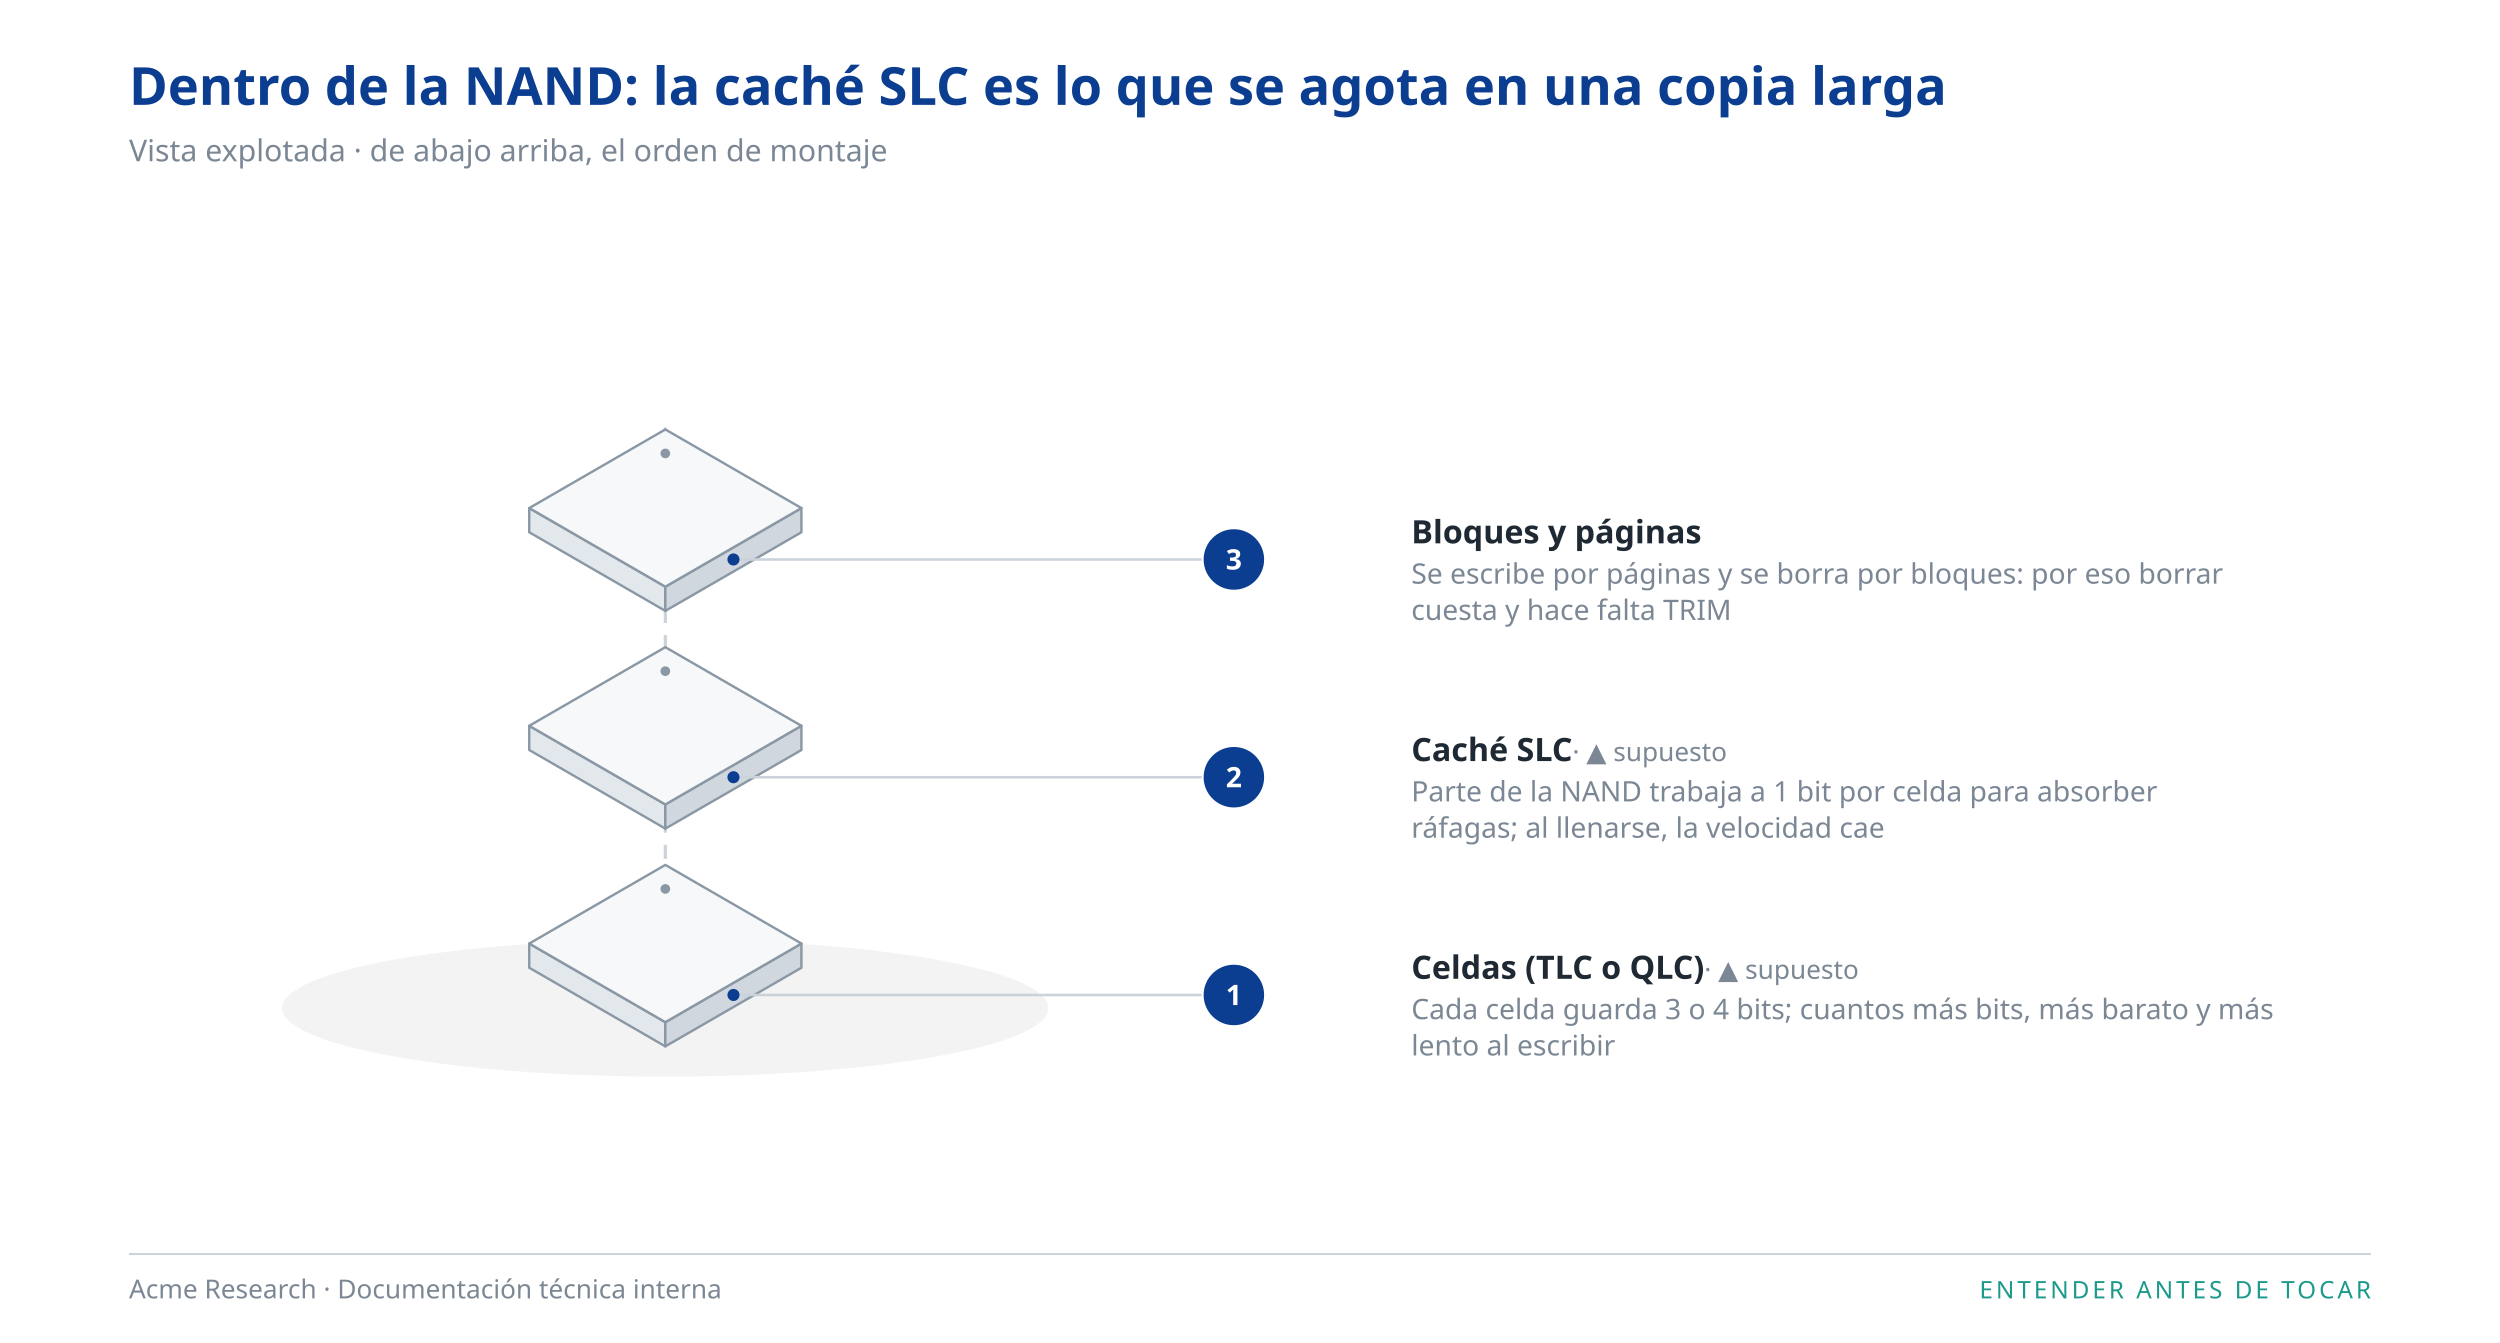
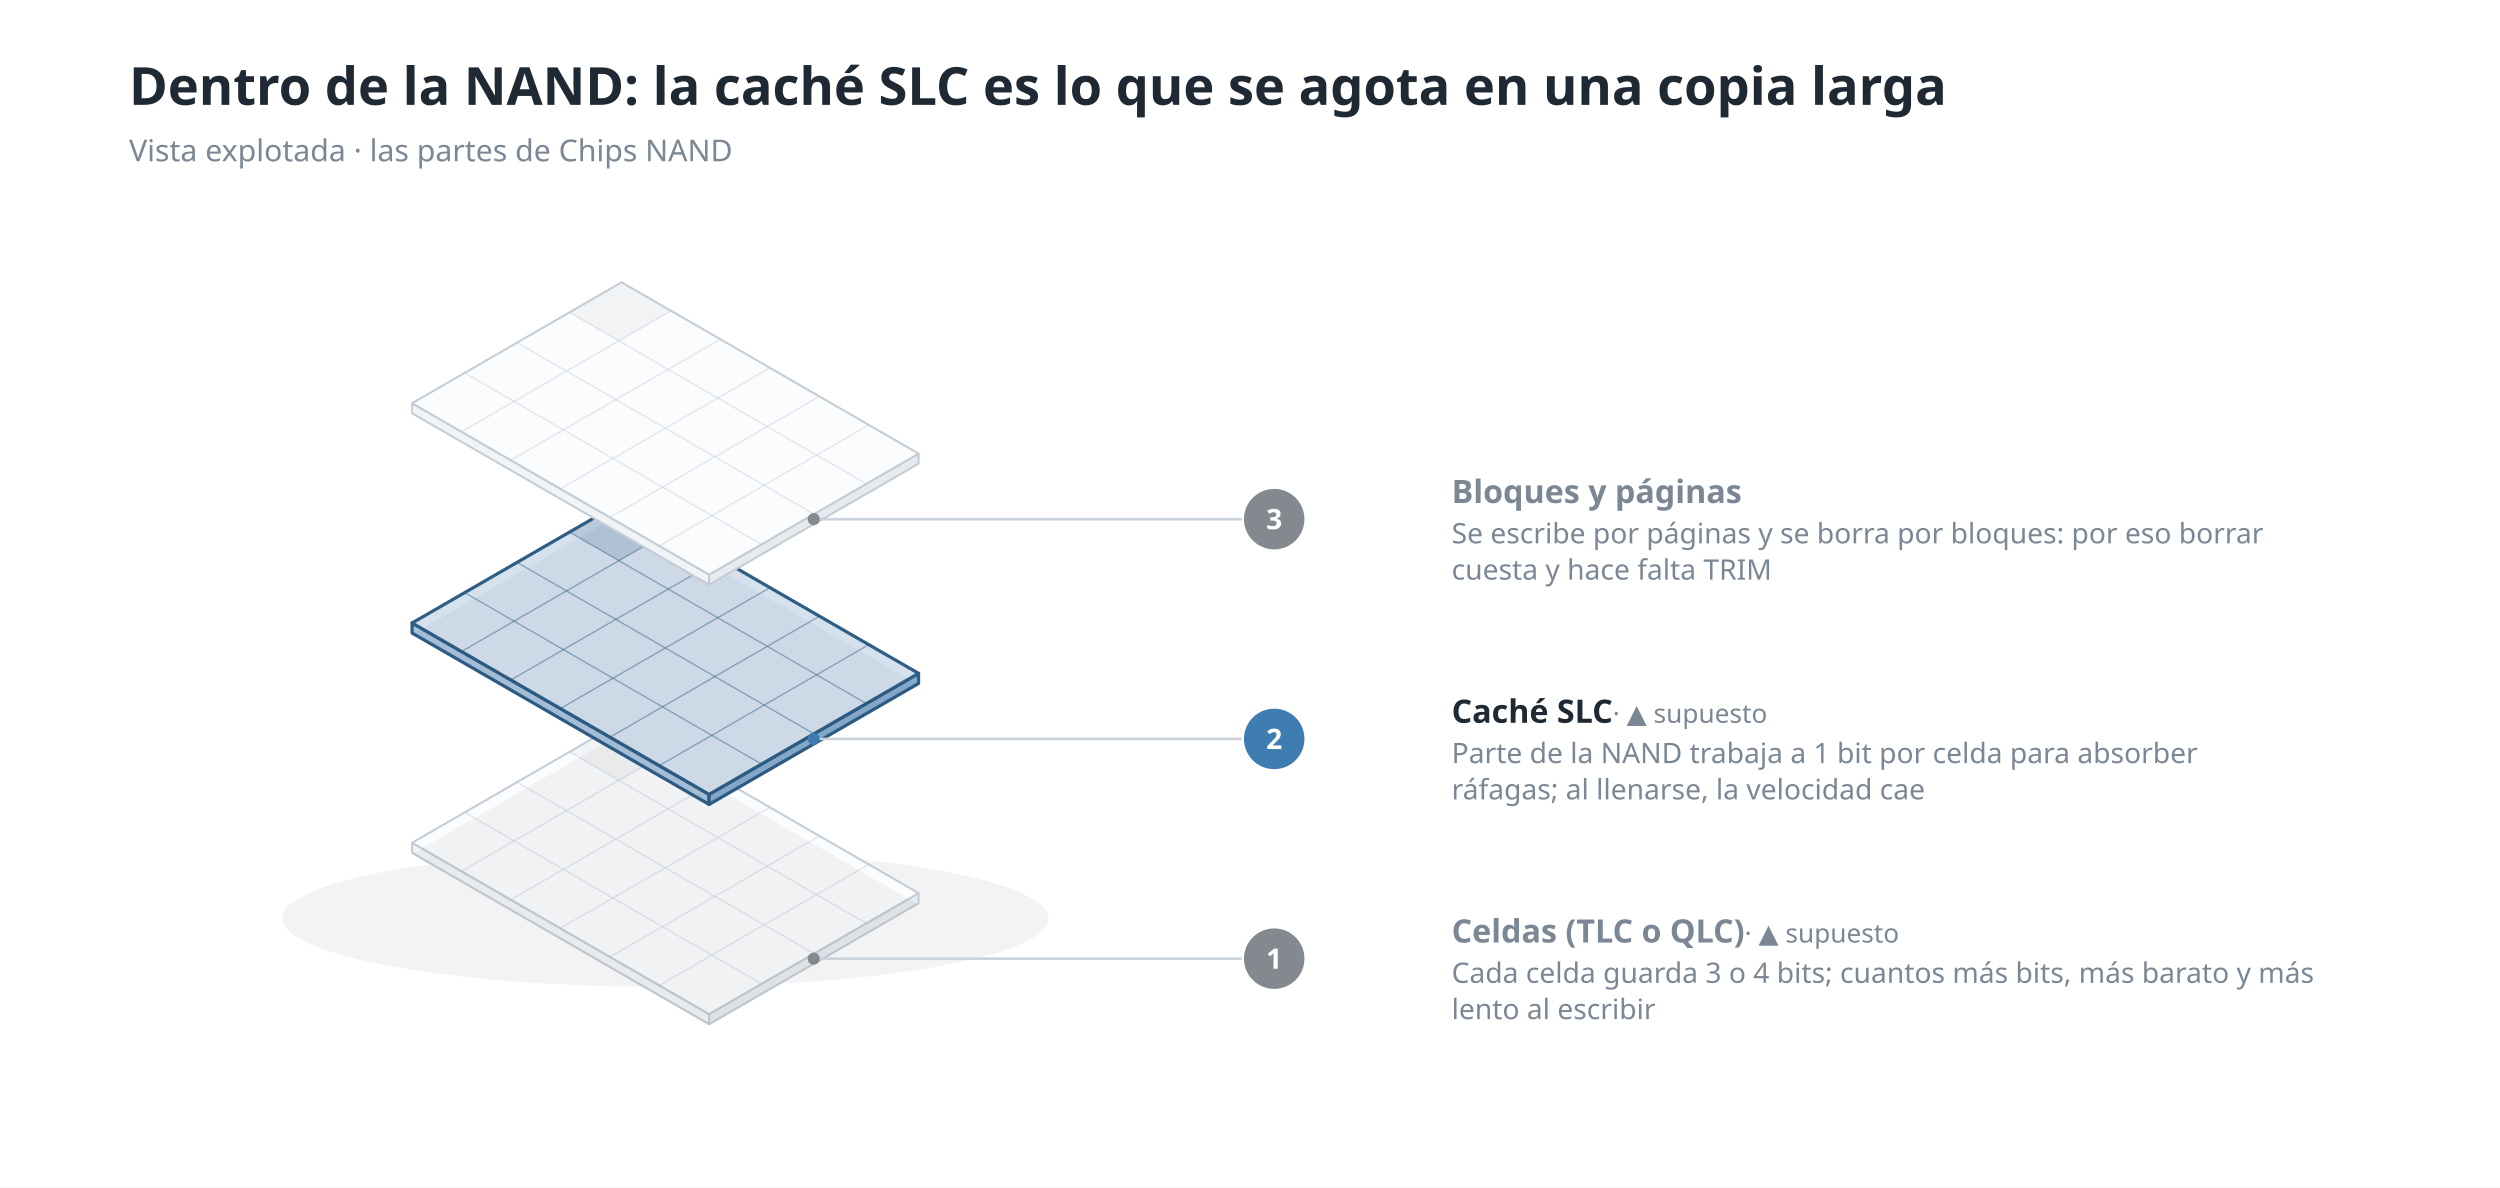
- <svg xmlns="http://www.w3.org/2000/svg" viewBox="0 0 1240 666" preserveAspectRatio="xMidYMid meet" role="img" aria-label="Dentro de la NAND: la caché SLC es lo que se agota en una copia larga" font-family="'Segoe UI', system-ui, sans-serif">
-   <rect width="1240" height="666" fill="#ffffff" />
-   <text x="64" y="52" font-size="26" font-weight="700" fill="#0b3d91">Dentro de la NAND: la caché SLC es lo que se agota en una copia larga</text>
-   <text x="64" y="80" font-size="15" fill="#7b8794">Vista explotada · de abajo arriba, el orden de montaje</text>
-   <ellipse cx="330.0" cy="500.0" rx="190" ry="34" fill="#000000" fill-opacity="0.05" />
-   <line x1="330.0" y1="504.0" x2="330.0" y2="212.0" stroke="#cbd2d9" stroke-width="1.6" stroke-dasharray="7,6" />
+ <svg xmlns="http://www.w3.org/2000/svg" viewBox="0 0 1240 589" preserveAspectRatio="xMidYMid meet" role="img" aria-label="Dentro de la NAND: la caché SLC es lo que se agota en una copia larga" font-family="system-ui, sans-serif">
+   <rect width="1240" height="589" fill="#ffffff" />
+   <text x="64" y="52" font-size="26" font-weight="700" fill="#1f2933">Dentro de la NAND: la caché SLC es lo que se agota en una copia larga</text>
+   <text x="64" y="80" font-size="15" fill="#7b8794">Vista explotada · las partes de Chips NAND</text>
+   <ellipse cx="330.0" cy="455.5" rx="190" ry="34" fill="#000000" fill-opacity="0.05" />
+   <line x1="330.0" y1="459.5" x2="330.0" y2="172.5" stroke="#cbd2d9" stroke-width="1.6" stroke-dasharray="7,6" />
  <g id="fv-escena">
-     <g class="fv-punto" data-id="nand-celdas" data-forma="chip">
-       <polygon points="262.5,480.0 330.0,519.0 330.0,507.0 262.5,468.0" fill="#e3e8ed" stroke="#8a97a4" stroke-width="1.2" stroke-linejoin="round" />
-       <polygon points="330.0,519.0 397.5,480.0 397.5,468.0 330.0,507.0" fill="#d0d7de" stroke="#8a97a4" stroke-width="1.2" stroke-linejoin="round" />
-       <polygon points="330.0,429.0 397.5,468.0 330.0,507.0 262.5,468.0" fill="#f6f8fa" stroke="#8a97a4" stroke-width="1.2" stroke-linejoin="round" />
-       <circle cx="330.0" cy="440.9" r="2.4" fill="#8a97a4" />
+     <g class="fv-punto" data-id="nand-celdas" data-forma="capa">
+       <polygon points="204.4,423.0 351.7,508.0 351.7,503.0 204.4,418.0" fill="#f1f4f7" stroke="#c3ccd5" stroke-width="1.0" stroke-linejoin="round" />
+       <polygon points="351.7,508.0 455.6,448.0 455.6,443.0 351.7,503.0" fill="#e7ebef" stroke="#c3ccd5" stroke-width="1.0" stroke-linejoin="round" />
+       <polygon points="308.3,358.0 455.6,443.0 351.7,503.0 204.4,418.0" fill="#fbfcfd" stroke="#c3ccd5" stroke-width="1.0" stroke-linejoin="round" />
+       <line x1="332.9" y1="372.1" x2="229.0" y2="432.1" stroke="#c3ccd5" stroke-width="0.7" stroke-opacity="0.45" />
+       <line x1="357.4" y1="386.2" x2="253.5" y2="446.2" stroke="#c3ccd5" stroke-width="0.7" stroke-opacity="0.45" />
+       <line x1="382.0" y1="400.4" x2="278.0" y2="460.4" stroke="#c3ccd5" stroke-width="0.7" stroke-opacity="0.45" />
+       <line x1="406.5" y1="414.6" x2="302.6" y2="474.6" stroke="#c3ccd5" stroke-width="0.7" stroke-opacity="0.45" />
+       <line x1="431.0" y1="428.7" x2="327.1" y2="488.7" stroke="#c3ccd5" stroke-width="0.7" stroke-opacity="0.45" />
+       <line x1="282.4" y1="372.9" x2="429.6" y2="457.9" stroke="#c3ccd5" stroke-width="0.7" stroke-opacity="0.45" />
+       <line x1="256.4" y1="387.9" x2="403.6" y2="472.9" stroke="#c3ccd5" stroke-width="0.7" stroke-opacity="0.45" />
+       <line x1="230.4" y1="402.9" x2="377.6" y2="487.9" stroke="#c3ccd5" stroke-width="0.7" stroke-opacity="0.45" />
+       <polygon points="308.3,357.8 332.9,372.0 306.9,387.0 282.4,372.8" fill="#c3ccd5" fill-opacity="0.18" />
    </g>
-     <g class="fv-punto" data-id="nand-slc" data-forma="chip">
-       <polygon points="262.5,372.0 330.0,411.0 330.0,399.0 262.5,360.0" fill="#e3e8ed" stroke="#8a97a4" stroke-width="1.2" stroke-linejoin="round" />
-       <polygon points="330.0,411.0 397.5,372.0 397.5,360.0 330.0,399.0" fill="#d0d7de" stroke="#8a97a4" stroke-width="1.2" stroke-linejoin="round" />
-       <polygon points="330.0,321.0 397.5,360.0 330.0,399.0 262.5,360.0" fill="#f6f8fa" stroke="#8a97a4" stroke-width="1.2" stroke-linejoin="round" />
-       <circle cx="330.0" cy="332.9" r="2.4" fill="#8a97a4" />
+     <g class="fv-punto" data-id="nand-slc" data-forma="capa">
+       <polygon points="308.3,363.7 455.6,448.7 351.7,508.7 204.4,423.7" fill="#1f2933" fill-opacity="0.045" />
+       <polygon points="204.4,314.0 351.7,399.0 351.7,394.0 204.4,309.0" fill="#a8c4dc" stroke="#2e5d85" stroke-width="1.6" stroke-linejoin="round" />
+       <polygon points="351.7,399.0 455.6,339.0 455.6,334.0 351.7,394.0" fill="#87aecf" stroke="#2e5d85" stroke-width="1.6" stroke-linejoin="round" />
+       <polygon points="308.3,249.0 455.6,334.0 351.7,394.0 204.4,309.0" fill="#d5e2ee" stroke="#2e5d85" stroke-width="1.6" stroke-linejoin="round" />
+       <line x1="332.9" y1="263.1" x2="229.0" y2="323.1" stroke="#2e5d85" stroke-width="0.7" stroke-opacity="0.45" />
+       <line x1="357.4" y1="277.2" x2="253.5" y2="337.2" stroke="#2e5d85" stroke-width="0.7" stroke-opacity="0.45" />
+       <line x1="382.0" y1="291.4" x2="278.0" y2="351.4" stroke="#2e5d85" stroke-width="0.7" stroke-opacity="0.45" />
+       <line x1="406.5" y1="305.6" x2="302.6" y2="365.6" stroke="#2e5d85" stroke-width="0.7" stroke-opacity="0.45" />
+       <line x1="431.0" y1="319.7" x2="327.1" y2="379.7" stroke="#2e5d85" stroke-width="0.7" stroke-opacity="0.45" />
+       <line x1="282.4" y1="263.9" x2="429.6" y2="348.9" stroke="#2e5d85" stroke-width="0.7" stroke-opacity="0.45" />
+       <line x1="256.4" y1="278.9" x2="403.6" y2="363.9" stroke="#2e5d85" stroke-width="0.7" stroke-opacity="0.45" />
+       <line x1="230.4" y1="293.9" x2="377.6" y2="378.9" stroke="#2e5d85" stroke-width="0.7" stroke-opacity="0.45" />
+       <polygon points="308.3,248.8 332.9,263.0 306.9,278.0 282.4,263.8" fill="#2e5d85" fill-opacity="0.18" />
    </g>
-     <g class="fv-punto" data-id="nand-bloques" data-forma="chip">
-       <polygon points="262.5,264.0 330.0,303.0 330.0,291.0 262.5,252.0" fill="#e3e8ed" stroke="#8a97a4" stroke-width="1.2" stroke-linejoin="round" />
-       <polygon points="330.0,303.0 397.5,264.0 397.5,252.0 330.0,291.0" fill="#d0d7de" stroke="#8a97a4" stroke-width="1.2" stroke-linejoin="round" />
-       <polygon points="330.0,213.0 397.5,252.0 330.0,291.0 262.5,252.0" fill="#f6f8fa" stroke="#8a97a4" stroke-width="1.2" stroke-linejoin="round" />
-       <circle cx="330.0" cy="224.9" r="2.4" fill="#8a97a4" />
+     <g class="fv-punto" data-id="nand-bloques" data-forma="capa">
+       <polygon points="308.3,254.7 455.6,339.7 351.7,399.7 204.4,314.7" fill="#1f2933" fill-opacity="0.045" />
+       <polygon points="204.4,205.0 351.7,290.0 351.7,285.0 204.4,200.0" fill="#f1f4f7" stroke="#c3ccd5" stroke-width="1.0" stroke-linejoin="round" />
+       <polygon points="351.7,290.0 455.6,230.0 455.6,225.0 351.7,285.0" fill="#e7ebef" stroke="#c3ccd5" stroke-width="1.0" stroke-linejoin="round" />
+       <polygon points="308.3,140.0 455.6,225.0 351.7,285.0 204.4,200.0" fill="#fbfcfd" stroke="#c3ccd5" stroke-width="1.0" stroke-linejoin="round" />
+       <line x1="332.9" y1="154.1" x2="229.0" y2="214.1" stroke="#c3ccd5" stroke-width="0.7" stroke-opacity="0.45" />
+       <line x1="357.4" y1="168.2" x2="253.5" y2="228.2" stroke="#c3ccd5" stroke-width="0.7" stroke-opacity="0.45" />
+       <line x1="382.0" y1="182.4" x2="278.0" y2="242.4" stroke="#c3ccd5" stroke-width="0.7" stroke-opacity="0.45" />
+       <line x1="406.5" y1="196.6" x2="302.6" y2="256.6" stroke="#c3ccd5" stroke-width="0.7" stroke-opacity="0.45" />
+       <line x1="431.0" y1="210.7" x2="327.1" y2="270.7" stroke="#c3ccd5" stroke-width="0.7" stroke-opacity="0.45" />
+       <line x1="282.4" y1="154.9" x2="429.6" y2="239.9" stroke="#c3ccd5" stroke-width="0.7" stroke-opacity="0.45" />
+       <line x1="256.4" y1="169.9" x2="403.6" y2="254.9" stroke="#c3ccd5" stroke-width="0.7" stroke-opacity="0.45" />
+       <line x1="230.4" y1="184.9" x2="377.6" y2="269.9" stroke="#c3ccd5" stroke-width="0.7" stroke-opacity="0.45" />
+       <polygon points="308.3,139.8 332.9,154.0 306.9,169.0 282.4,154.8" fill="#c3ccd5" fill-opacity="0.18" />
    </g>
  </g>
  <g id="fv-llamadas">
-     <polyline points="363.8,493.5 564.0,493.5 564.0,493.5 596.0,493.5" fill="none" stroke="#cbd2d9" stroke-width="1.3" stroke-linejoin="round" />
-     <circle cx="363.8" cy="493.5" r="3" fill="#0b3d91" />
-     <circle cx="612" cy="493.5" r="15" fill="#0b3d91" />
-     <text x="612" y="498.5" font-size="14" font-weight="700" fill="#ffffff" text-anchor="middle">1</text>
-     <polyline points="363.8,385.5 564.0,385.5 564.0,385.5 596.0,385.5" fill="none" stroke="#cbd2d9" stroke-width="1.3" stroke-linejoin="round" />
-     <circle cx="363.8" cy="385.5" r="3" fill="#0b3d91" />
-     <circle cx="612" cy="385.5" r="15" fill="#0b3d91" />
-     <text x="612" y="390.5" font-size="14" font-weight="700" fill="#ffffff" text-anchor="middle">2</text>
-     <polyline points="363.8,277.5 564.0,277.5 564.0,277.5 596.0,277.5" fill="none" stroke="#cbd2d9" stroke-width="1.3" stroke-linejoin="round" />
-     <circle cx="363.8" cy="277.5" r="3" fill="#0b3d91" />
-     <circle cx="612" cy="277.5" r="15" fill="#0b3d91" />
-     <text x="612" y="282.5" font-size="14" font-weight="700" fill="#ffffff" text-anchor="middle">3</text>
+     <polyline points="403.6,475.5 584.0,475.5 584.0,475.5 616.0,475.5" fill="none" stroke="#cbd2d9" stroke-width="1.3" stroke-linejoin="round" />
+     <circle cx="403.6" cy="475.5" r="3" fill="#84898f" />
+     <circle cx="632" cy="475.5" r="15" fill="#84898f" />
+     <text x="632" y="480.5" font-size="14" font-weight="700" fill="#ffffff" text-anchor="middle">1</text>
+     <polyline points="403.6,366.5 584.0,366.5 584.0,366.5 616.0,366.5" fill="none" stroke="#cbd2d9" stroke-width="1.3" stroke-linejoin="round" />
+     <circle cx="403.6" cy="366.5" r="3" fill="#3e7cb1" />
+     <circle cx="632" cy="366.5" r="15" fill="#3e7cb1" />
+     <text x="632" y="371.5" font-size="14" font-weight="700" fill="#ffffff" text-anchor="middle">2</text>
+     <polyline points="403.6,257.5 584.0,257.5 584.0,257.5 616.0,257.5" fill="none" stroke="#cbd2d9" stroke-width="1.3" stroke-linejoin="round" />
+     <circle cx="403.6" cy="257.5" r="3" fill="#84898f" />
+     <circle cx="632" cy="257.5" r="15" fill="#84898f" />
+     <text x="632" y="262.5" font-size="14" font-weight="700" fill="#ffffff" text-anchor="middle">3</text>
  </g>
  <g id="fv-lista">
-     <text x="700" y="485.5" font-size="16" font-weight="600" fill="#1f2933">Celdas (TLC o QLC)<tspan font-weight="400" fill="#7b8794" font-size="13"> · ▲ supuesto</tspan>
+     <text x="720" y="467.5" font-size="16" font-weight="600" fill="#7b8794">Celdas (TLC o QLC)<tspan font-weight="400" fill="#7b8794" font-size="13"> · ▲ supuesto</tspan>
    </text>
-     <text x="700" y="505.5" font-size="14" fill="#7b8794">Cada celda guarda 3 o 4 bits; cuantos más bits, más barato y más</text>
-     <text x="700" y="523.5" font-size="14" fill="#7b8794">lento al escribir</text>
-     <text x="700" y="377.5" font-size="16" font-weight="600" fill="#1f2933">Caché SLC<tspan font-weight="400" fill="#7b8794" font-size="13"> · ▲ supuesto</tspan>
+     <text x="720" y="487.5" font-size="14" fill="#7b8794">Cada celda guarda 3 o 4 bits; cuantos más bits, más barato y más</text>
+     <text x="720" y="505.5" font-size="14" fill="#7b8794">lento al escribir</text>
+     <text x="720" y="358.5" font-size="16" font-weight="600" fill="#1f2933">Caché SLC<tspan font-weight="400" fill="#7b8794" font-size="13"> · ▲ supuesto</tspan>
    </text>
-     <text x="700" y="397.5" font-size="14" fill="#7b8794">Parte de la NAND trabaja a 1 bit por celda para absorber</text>
-     <text x="700" y="415.5" font-size="14" fill="#7b8794">ráfagas; al llenarse, la velocidad cae</text>
-     <text x="700" y="269.5" font-size="16" font-weight="600" fill="#1f2933">Bloques y páginas</text>
-     <text x="700" y="289.5" font-size="14" fill="#7b8794">Se escribe por páginas y se borra por bloques: por eso borrar</text>
-     <text x="700" y="307.5" font-size="14" fill="#7b8794">cuesta y hace falta TRIM</text>
+     <text x="720" y="378.5" font-size="14" fill="#7b8794">Parte de la NAND trabaja a 1 bit por celda para absorber</text>
+     <text x="720" y="396.5" font-size="14" fill="#7b8794">ráfagas; al llenarse, la velocidad cae</text>
+     <text x="720" y="249.5" font-size="16" font-weight="600" fill="#7b8794">Bloques y páginas</text>
+     <text x="720" y="269.5" font-size="14" fill="#7b8794">Se escribe por páginas y se borra por bloques: por eso borrar</text>
+     <text x="720" y="287.5" font-size="14" fill="#7b8794">cuesta y hace falta TRIM</text>
  </g>
-   <line x1="64" y1="622" x2="1176" y2="622" stroke="#cbd2d9" stroke-width="1" />
-   <text x="64" y="644" font-size="13" fill="#7b8794">Acme Research · Documentación técnica interna</text>
-   <text x="1176" y="644" font-size="12" fill="#1b998b" text-anchor="end" letter-spacing="1.5">ENTENDER ANTES DE TOCAR</text>
</svg>
